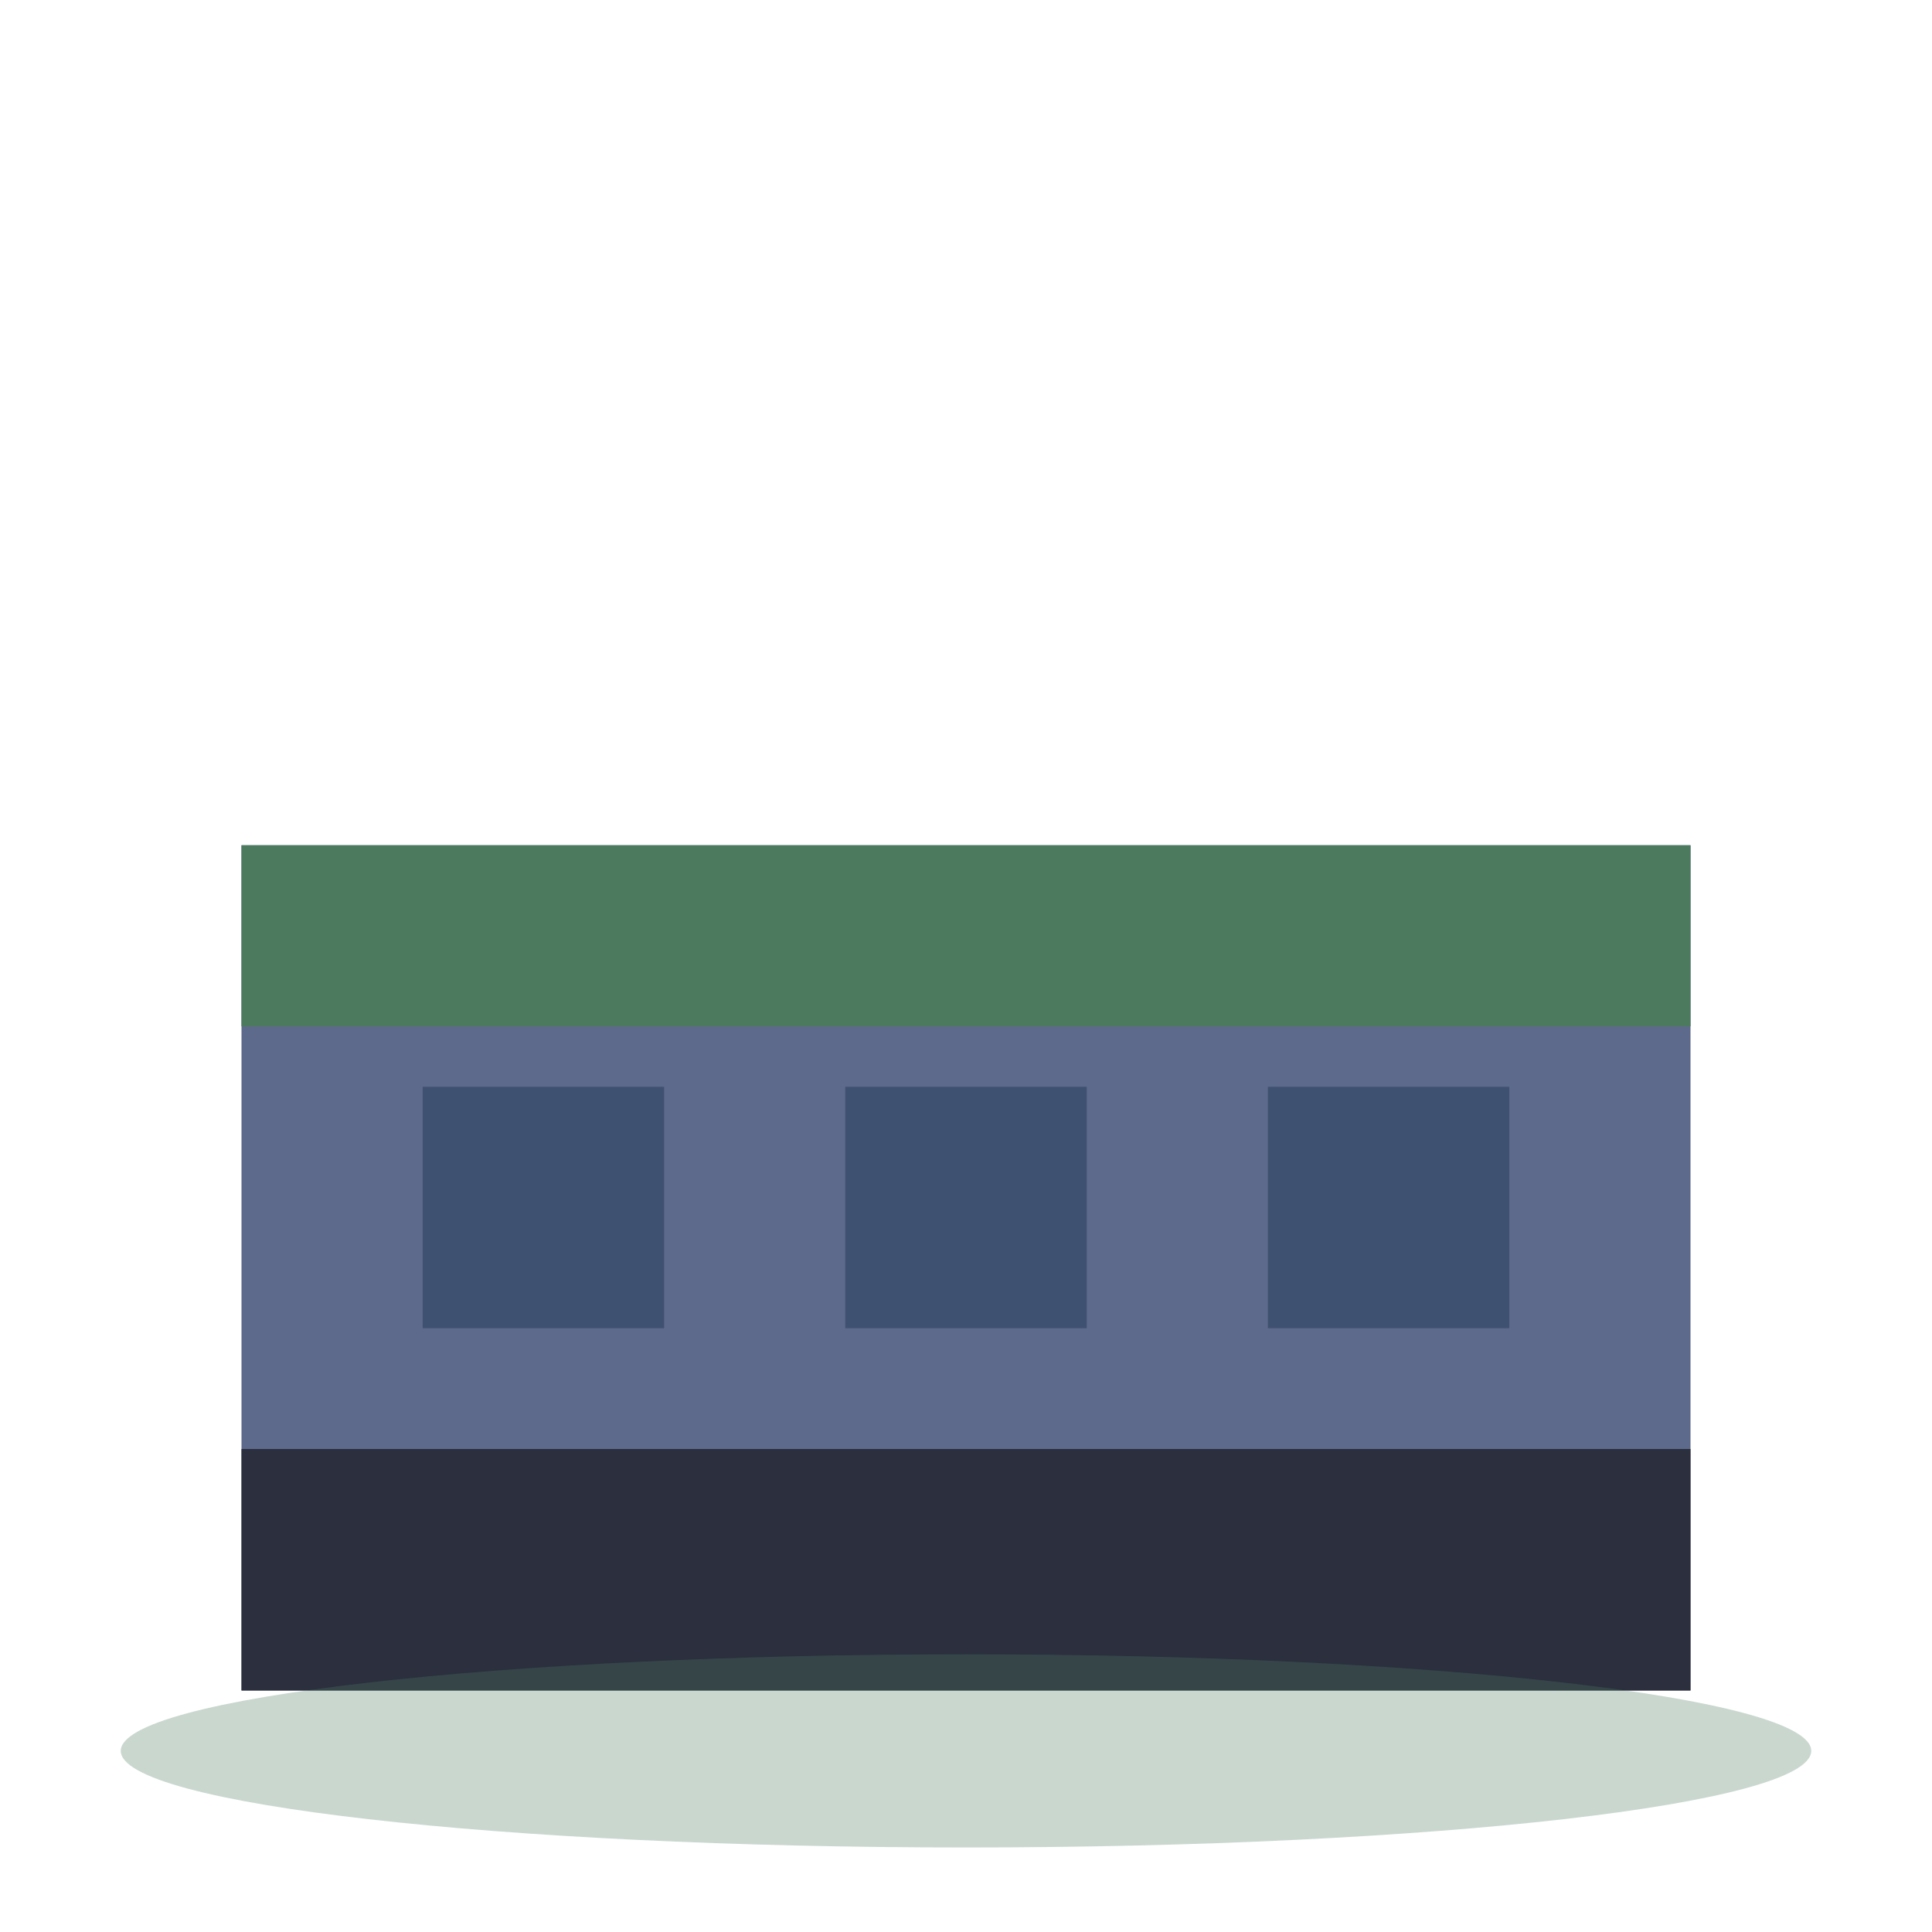
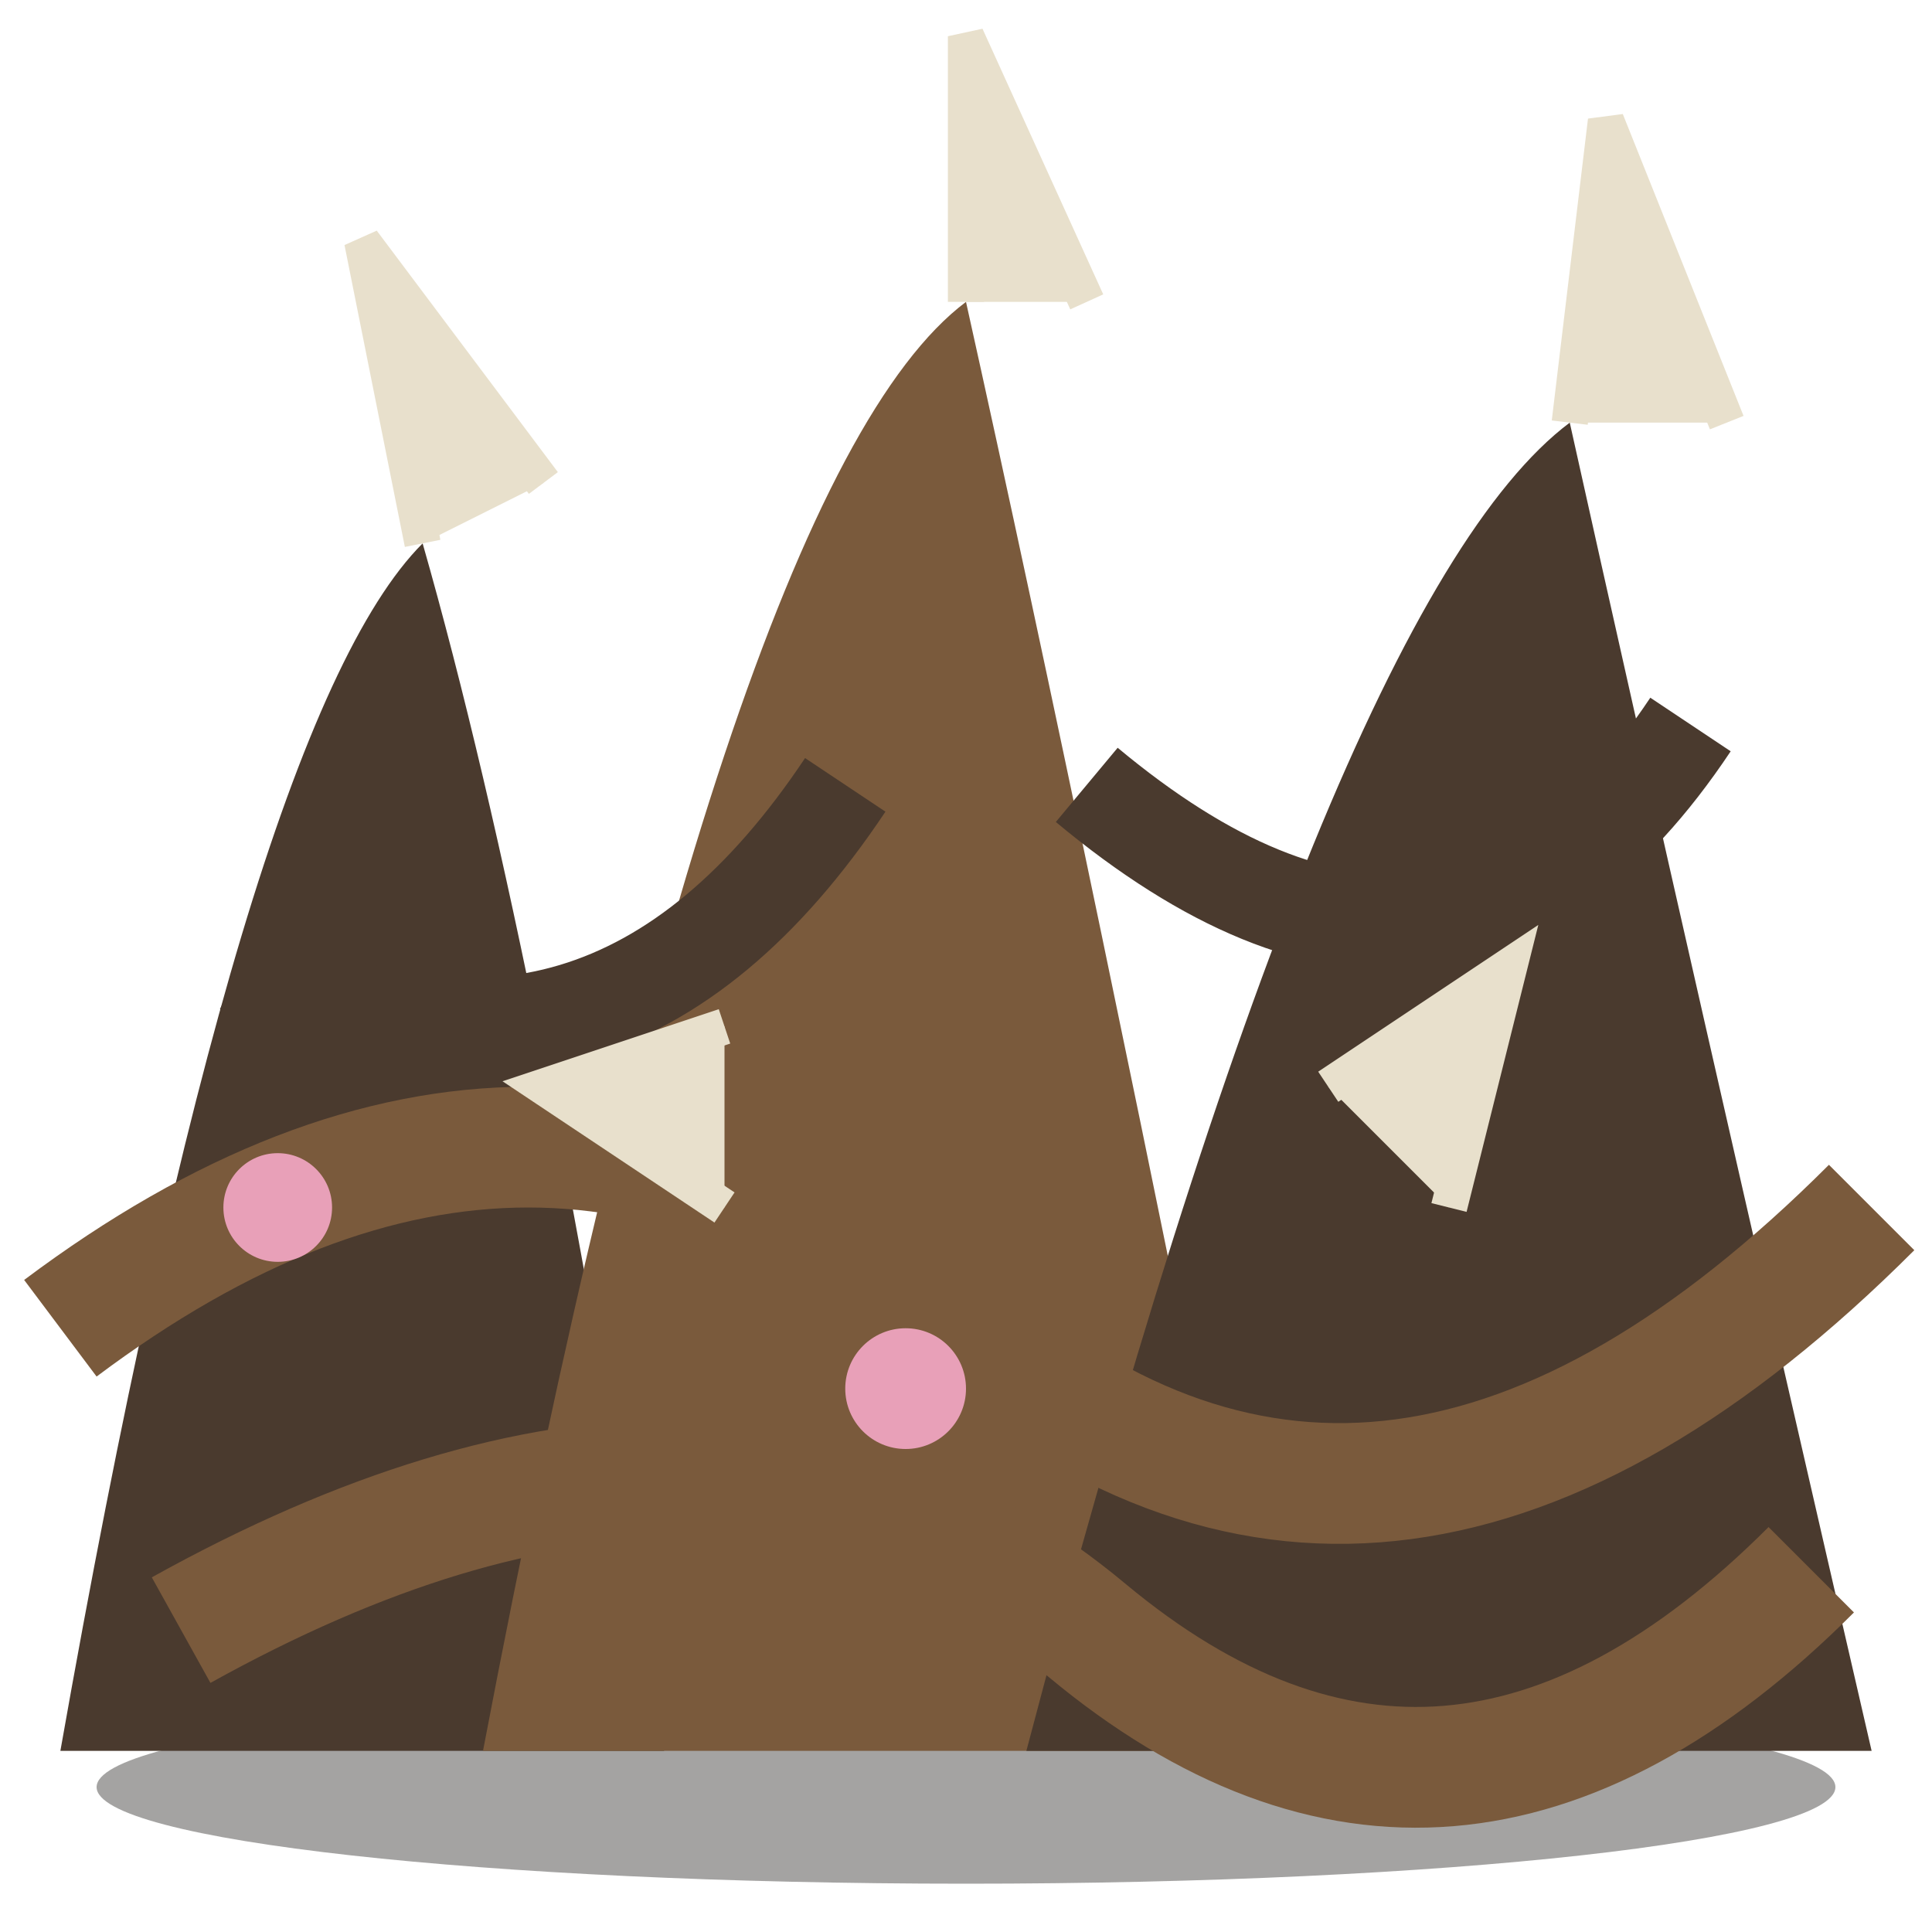
<svg xmlns="http://www.w3.org/2000/svg" viewBox="0 0 32 32">
-   <rect x="4" y="14" width="24" height="14" fill="#5E6A8C" />
-   <rect x="4" y="14" width="24" height="3" fill="#4C7A5E" />
-   <rect x="7" y="18" width="4" height="4" fill="#3F5170" />
-   <rect x="14" y="18" width="4" height="4" fill="#3F5170" />
-   <rect x="21" y="18" width="4" height="4" fill="#3F5170" />
-   <rect x="4" y="24" width="24" height="4" fill="#2B2F3E" />
-   <ellipse cx="16" cy="29" rx="14" ry="1.6" fill="#4C7A5E" opacity="0.3" />
+   <ellipse cx="16" cy="29.6" rx="14.4" ry="1.6" fill="#1C1A17" opacity="0.4" />
+   <path d="M1,29 Q4,12 7,9 Q9,16 11,29 Z" fill="#4A3A2E" />
+   <path d="M8,29 Q12,8 16,5 Q18,14 21,29 Z" fill="#7A5A3C" />
+   <path d="M17,29 Q22,10 26,7 Q28,16 31,29 Z" fill="#4A3A2E" />
+   <path d="M1,22 Q9,16 16,22 T31,20 M3,27 Q12,22 18,27 T30,26" stroke="#7A5A3C" stroke-width="2" fill="none" />
+   <path d="M4,16 Q10,19 14,13 M18,13 Q24,18 28,12" stroke="#4A3A2E" stroke-width="1.6" fill="none" />
+   <path d="M7,9 L6,4 L9,8 M16,5 L16,0.6 L18,5 M26,7 L26.6,2 L28.6,7 M12,20 L9,18 L12,17 M22,18 L25,16 L24,20" fill="#E8E0CC" stroke="#E8E0CC" stroke-width="0.6" />
+   <circle cx="15" cy="23" r="1" fill="#E8A0B8" />
+   <circle cx="4.6" cy="20" r="0.9" fill="#E8A0B8" />
</svg>
